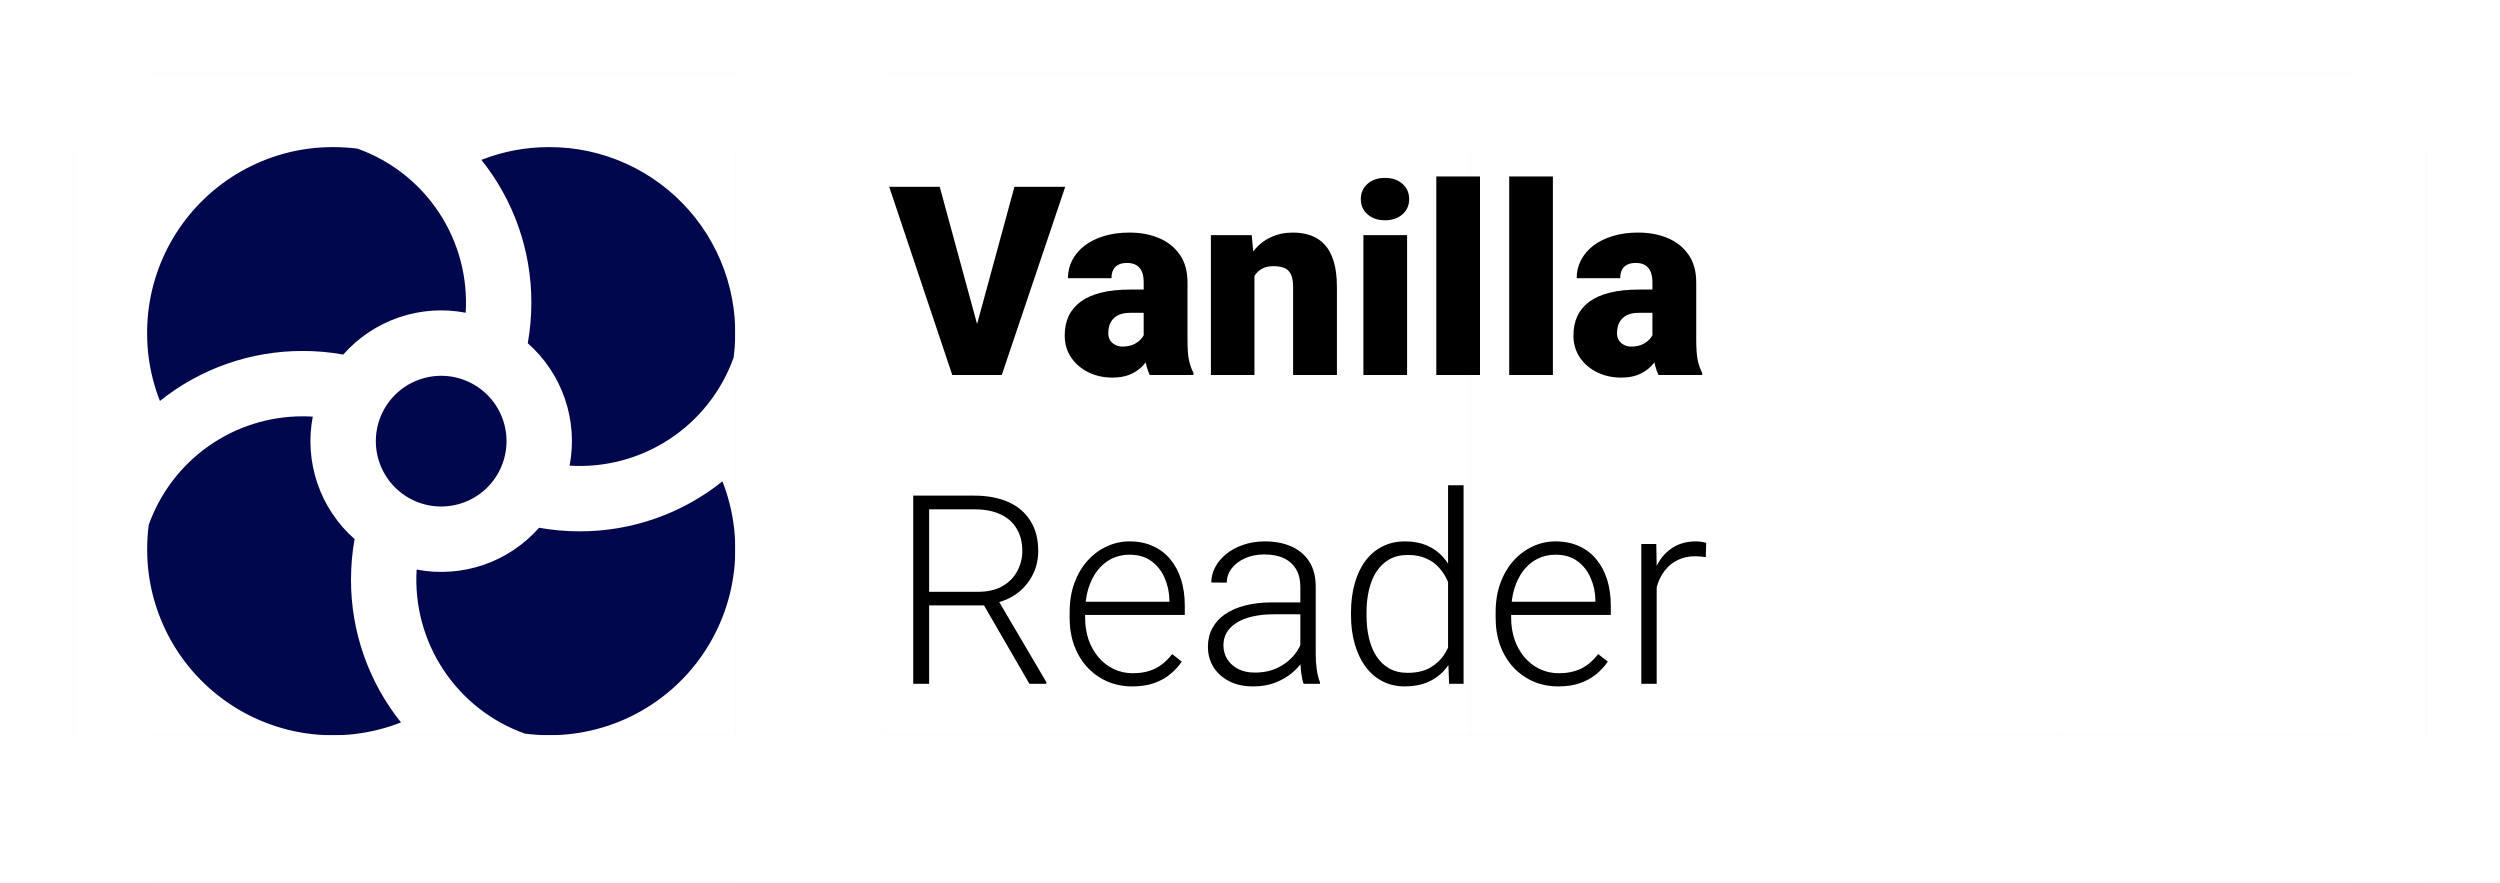
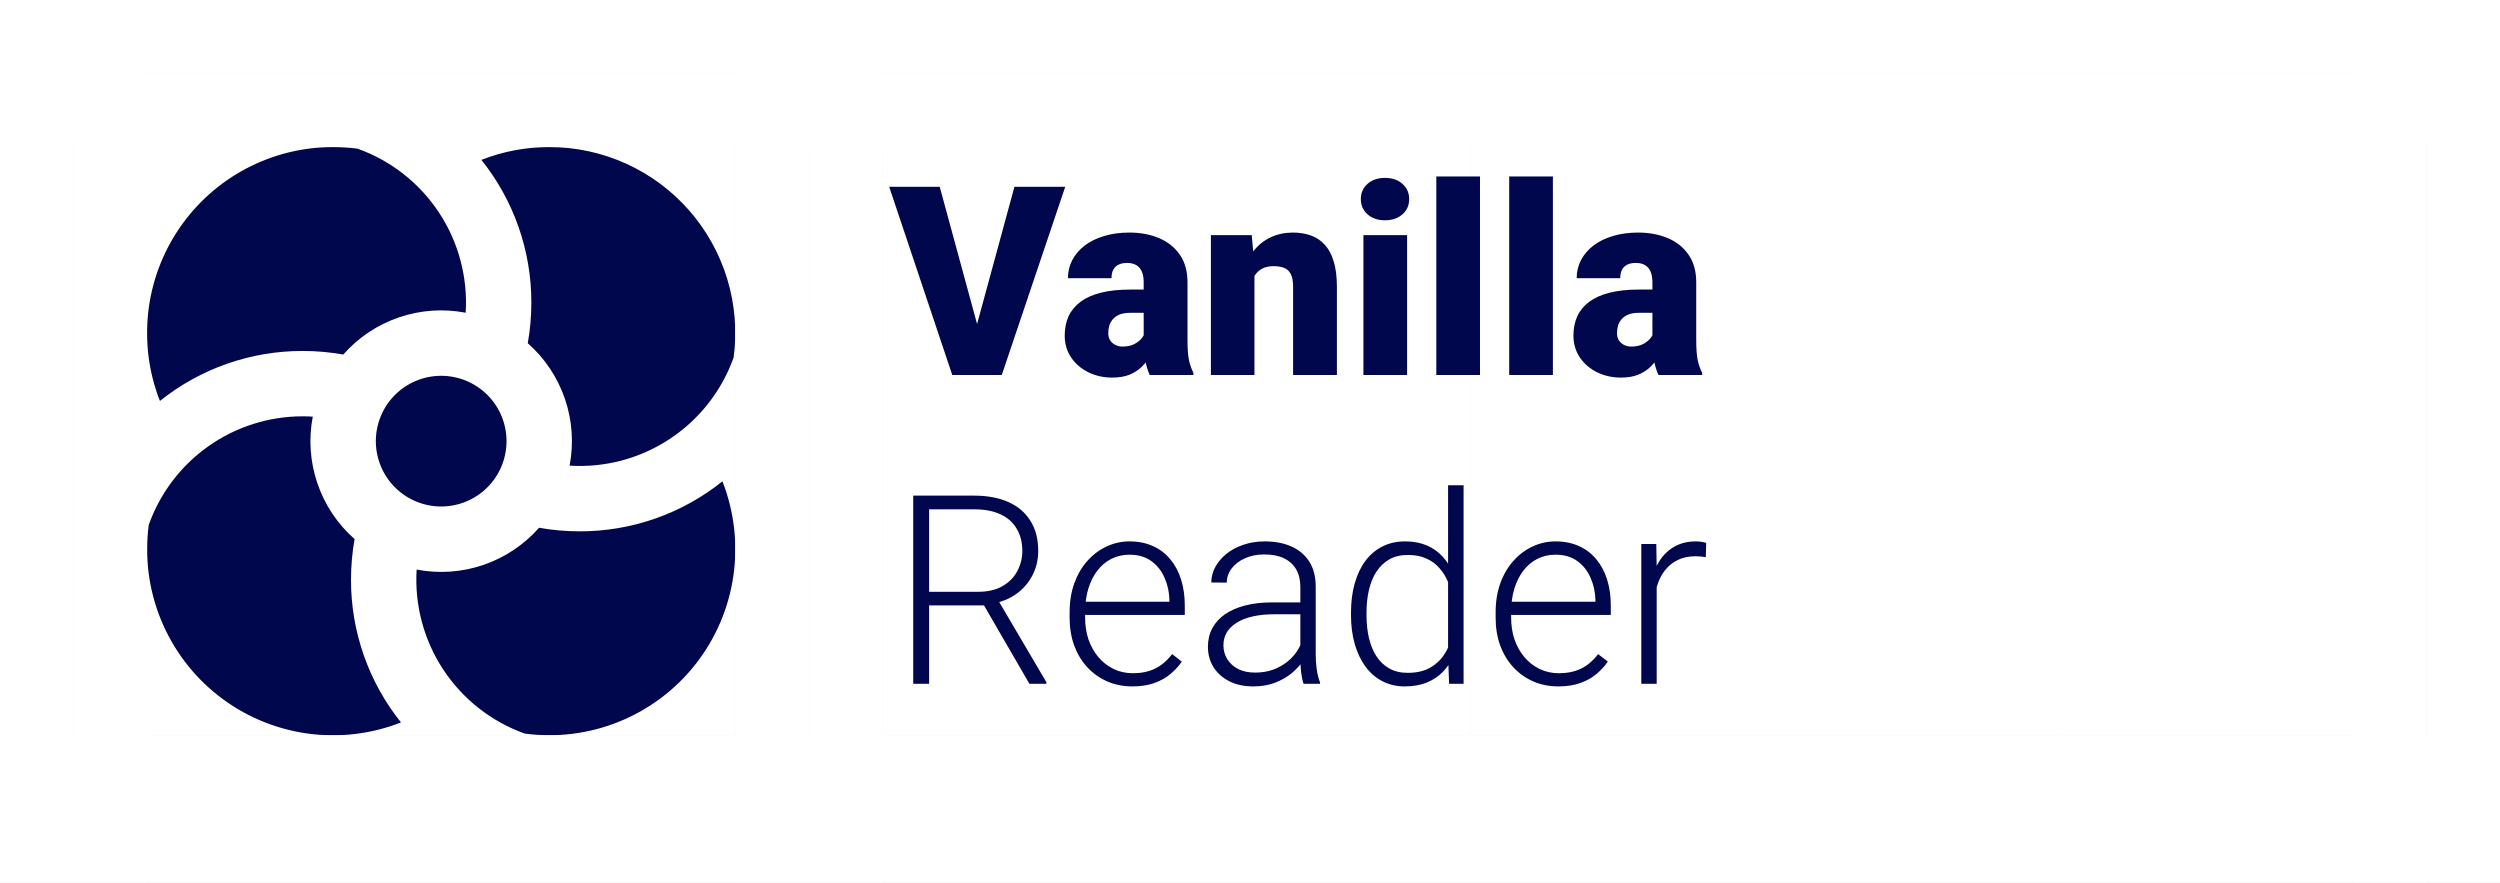
<svg xmlns="http://www.w3.org/2000/svg" width="340" height="120" viewBox="0 0 340 120" fill="none">
  <rect x="20" y="20" width="80" height="80" fill="white" />
  <path d="M41.16 56.619C41.622 56.619 42.081 56.634 42.537 56.663C41.954 59.694 42.172 62.824 43.17 65.745C44.167 68.665 45.91 71.274 48.225 73.315C47.902 75.11 47.739 76.952 47.736 78.839C47.725 85.895 50.124 92.743 54.535 98.25C50.438 99.859 45.992 100.371 41.636 99.734C37.281 99.097 33.167 97.335 29.702 94.62C26.237 91.906 23.54 88.334 21.879 84.257C20.218 80.18 19.649 75.741 20.23 71.377C21.77 67.058 24.608 63.321 28.355 60.679C32.102 58.037 36.575 56.618 41.16 56.619ZM98.251 65.462C99.859 69.56 100.371 74.006 99.734 78.362C99.097 82.718 97.335 86.832 94.621 90.297C91.906 93.763 88.335 96.46 84.259 98.121C80.183 99.783 75.743 100.351 71.38 99.77C66.839 98.152 62.948 95.1 60.293 91.076C57.638 87.052 56.364 82.273 56.663 77.461C59.693 78.044 62.823 77.826 65.743 76.828C68.664 75.831 71.273 74.088 73.313 71.773C75.111 72.096 76.954 72.259 78.841 72.262C85.896 72.272 92.744 69.874 98.251 65.462ZM60 51.108C62.357 51.108 64.618 52.045 66.284 53.711C67.951 55.378 68.887 57.639 68.887 59.996C68.887 62.353 67.951 64.614 66.284 66.281C64.618 67.948 62.357 68.884 60 68.884C57.643 68.884 55.383 67.948 53.716 66.281C52.049 64.614 51.113 62.353 51.113 59.996C51.113 57.639 52.049 55.378 53.716 53.711C55.383 52.045 57.643 51.108 60 51.108ZM74.709 20C78.311 20 81.871 20.769 85.152 22.256C88.432 23.744 91.357 25.915 93.731 28.625C96.104 31.335 97.871 34.521 98.913 37.969C99.956 41.417 100.249 45.048 99.775 48.62C98.155 53.16 95.102 57.051 91.078 59.704C87.053 62.358 82.275 63.63 77.463 63.329C78.046 60.299 77.828 57.168 76.831 54.248C75.833 51.328 74.091 48.718 71.776 46.678C72.099 44.882 72.261 43.041 72.264 41.154C72.275 34.097 69.877 27.249 65.466 21.742C68.411 20.589 71.546 19.998 74.709 20ZM45.292 20C46.421 20 47.532 20.073 48.625 20.218C53.165 21.838 57.055 24.891 59.708 28.916C62.361 32.941 63.633 37.72 63.333 42.531C60.303 41.948 57.173 42.166 54.252 43.164C51.332 44.162 48.723 45.904 46.683 48.22C44.86 47.892 43.011 47.729 41.16 47.731C34.104 47.72 27.256 50.119 21.75 54.53C20.244 50.696 19.698 46.551 20.159 42.458C20.619 38.364 22.073 34.445 24.394 31.041C26.715 27.637 29.831 24.852 33.474 22.928C37.116 21.004 41.173 19.999 45.292 20Z" fill="#00074D" />
  <rect x="200" y="20" width="80" height="80" fill="white" />
  <rect x="280" y="20" width="40" height="80" fill="white" />
  <rect x="120" y="20" width="80" height="80" fill="white" />
  <rect y="10" width="330" height="10" fill="white" />
  <rect y="100" width="330" height="10" fill="white" />
  <rect y="110" width="330" height="10" fill="white" />
  <rect width="330" height="10" fill="white" />
  <rect x="10" width="10" height="120" fill="white" />
  <rect x="320" width="10" height="120" fill="white" />
  <rect x="330" width="10" height="120" fill="white" />
  <rect x="100" width="10" height="120" fill="white" />
  <rect width="10" height="120" fill="white" />
  <rect x="110" width="10" height="120" fill="white" />
-   <path d="M132.637 44.971L137.963 25.406H144.871L136.24 51H131.775L132.637 44.971ZM127.803 25.406L133.129 44.971L134.025 51H129.508L120.93 25.406H127.803ZM155.541 46.219V38.379C155.541 37.84 155.465 37.377 155.312 36.99C155.16 36.603 154.92 36.305 154.592 36.094C154.264 35.871 153.824 35.76 153.273 35.76C152.828 35.76 152.447 35.836 152.131 35.988C151.814 36.141 151.574 36.369 151.41 36.674C151.246 36.978 151.164 37.365 151.164 37.834H145.24C145.24 36.955 145.434 36.141 145.82 35.391C146.219 34.629 146.781 33.967 147.508 33.404C148.246 32.842 149.125 32.408 150.145 32.103C151.176 31.787 152.324 31.629 153.59 31.629C155.102 31.629 156.449 31.881 157.633 32.385C158.828 32.889 159.771 33.645 160.463 34.652C161.154 35.648 161.5 36.902 161.5 38.414V46.201C161.5 47.443 161.57 48.387 161.711 49.031C161.852 49.664 162.051 50.221 162.309 50.701V51H156.367C156.086 50.414 155.875 49.699 155.734 48.855C155.605 48 155.541 47.121 155.541 46.219ZM156.262 39.381L156.297 42.545H153.678C153.127 42.545 152.658 42.621 152.271 42.773C151.896 42.926 151.592 43.137 151.357 43.406C151.135 43.664 150.971 43.957 150.865 44.285C150.771 44.613 150.725 44.959 150.725 45.322C150.725 45.674 150.807 45.99 150.971 46.272C151.146 46.541 151.381 46.752 151.674 46.904C151.967 47.057 152.295 47.133 152.658 47.133C153.314 47.133 153.871 47.01 154.328 46.764C154.797 46.506 155.154 46.195 155.4 45.832C155.646 45.469 155.77 45.129 155.77 44.812L157.07 47.238C156.836 47.707 156.566 48.182 156.262 48.662C155.969 49.143 155.6 49.588 155.154 49.998C154.721 50.397 154.188 50.725 153.555 50.982C152.922 51.228 152.154 51.352 151.252 51.352C150.08 51.352 149.002 51.111 148.018 50.631C147.045 50.15 146.266 49.482 145.68 48.627C145.094 47.76 144.801 46.764 144.801 45.639C144.801 44.654 144.977 43.775 145.328 43.002C145.691 42.228 146.236 41.572 146.963 41.033C147.689 40.494 148.615 40.084 149.74 39.803C150.865 39.522 152.189 39.381 153.713 39.381H156.262ZM170.605 36.041V51H164.682V31.98H170.236L170.605 36.041ZM169.902 40.84L168.514 40.875C168.514 39.422 168.689 38.127 169.041 36.99C169.393 35.842 169.891 34.869 170.535 34.072C171.18 33.275 171.947 32.672 172.838 32.262C173.74 31.84 174.742 31.629 175.844 31.629C176.723 31.629 177.525 31.758 178.252 32.016C178.99 32.273 179.623 32.69 180.15 33.264C180.689 33.838 181.1 34.6 181.381 35.549C181.674 36.486 181.82 37.647 181.82 39.029V51H175.861V39.012C175.861 38.25 175.756 37.67 175.545 37.272C175.334 36.861 175.029 36.58 174.631 36.428C174.232 36.275 173.746 36.199 173.172 36.199C172.562 36.199 172.047 36.316 171.625 36.551C171.203 36.785 170.863 37.113 170.605 37.535C170.359 37.945 170.178 38.432 170.061 38.994C169.955 39.557 169.902 40.172 169.902 40.84ZM191.365 31.98V51H185.424V31.98H191.365ZM185.072 27.076C185.072 26.232 185.377 25.541 185.986 25.002C186.596 24.463 187.387 24.193 188.359 24.193C189.332 24.193 190.123 24.463 190.732 25.002C191.342 25.541 191.646 26.232 191.646 27.076C191.646 27.92 191.342 28.611 190.732 29.15C190.123 29.689 189.332 29.959 188.359 29.959C187.387 29.959 186.596 29.689 185.986 29.15C185.377 28.611 185.072 27.92 185.072 27.076ZM201.279 24V51H195.338V24H201.279ZM211.193 24V51H205.252V24H211.193ZM224.729 46.219V38.379C224.729 37.84 224.652 37.377 224.5 36.99C224.348 36.603 224.107 36.305 223.779 36.094C223.451 35.871 223.012 35.76 222.461 35.76C222.016 35.76 221.635 35.836 221.318 35.988C221.002 36.141 220.762 36.369 220.598 36.674C220.434 36.978 220.352 37.365 220.352 37.834H214.428C214.428 36.955 214.621 36.141 215.008 35.391C215.406 34.629 215.969 33.967 216.695 33.404C217.434 32.842 218.312 32.408 219.332 32.103C220.363 31.787 221.512 31.629 222.777 31.629C224.289 31.629 225.637 31.881 226.82 32.385C228.016 32.889 228.959 33.645 229.65 34.652C230.342 35.648 230.688 36.902 230.688 38.414V46.201C230.688 47.443 230.758 48.387 230.898 49.031C231.039 49.664 231.238 50.221 231.496 50.701V51H225.555C225.273 50.414 225.062 49.699 224.922 48.855C224.793 48 224.729 47.121 224.729 46.219ZM225.449 39.381L225.484 42.545H222.865C222.314 42.545 221.846 42.621 221.459 42.773C221.084 42.926 220.779 43.137 220.545 43.406C220.322 43.664 220.158 43.957 220.053 44.285C219.959 44.613 219.912 44.959 219.912 45.322C219.912 45.674 219.994 45.99 220.158 46.272C220.334 46.541 220.568 46.752 220.861 46.904C221.154 47.057 221.482 47.133 221.846 47.133C222.502 47.133 223.059 47.01 223.516 46.764C223.984 46.506 224.342 46.195 224.588 45.832C224.834 45.469 224.957 45.129 224.957 44.812L226.258 47.238C226.023 47.707 225.754 48.182 225.449 48.662C225.156 49.143 224.787 49.588 224.342 49.998C223.908 50.397 223.375 50.725 222.742 50.982C222.109 51.228 221.342 51.352 220.439 51.352C219.268 51.352 218.189 51.111 217.205 50.631C216.232 50.15 215.453 49.482 214.867 48.627C214.281 47.76 213.988 46.764 213.988 45.639C213.988 44.654 214.164 43.775 214.516 43.002C214.879 42.228 215.424 41.572 216.15 41.033C216.877 40.494 217.803 40.084 218.928 39.803C220.053 39.522 221.377 39.381 222.9 39.381H225.449ZM124.199 67.406H132.514C134.283 67.406 135.818 67.693 137.119 68.268C138.42 68.842 139.422 69.691 140.125 70.816C140.84 71.93 141.197 73.301 141.197 74.93C141.197 76.137 140.939 77.232 140.424 78.217C139.92 79.201 139.223 80.027 138.332 80.695C137.441 81.352 136.41 81.803 135.238 82.049L134.482 82.33H125.605L125.57 80.484H133.006C134.342 80.484 135.455 80.227 136.346 79.711C137.236 79.195 137.904 78.516 138.35 77.672C138.807 76.816 139.035 75.902 139.035 74.93C139.035 73.769 138.783 72.768 138.279 71.924C137.787 71.068 137.055 70.412 136.082 69.955C135.109 69.498 133.92 69.269 132.514 69.269H126.361V93H124.199V67.406ZM140.002 93L133.375 81.557L135.695 81.539L142.305 92.772V93H140.002ZM153.994 93.352C152.752 93.352 151.609 93.123 150.566 92.666C149.535 92.209 148.633 91.564 147.859 90.732C147.098 89.9 146.506 88.916 146.084 87.779C145.674 86.631 145.469 85.377 145.469 84.018V83.262C145.469 81.797 145.686 80.473 146.119 79.289C146.553 78.106 147.15 77.092 147.912 76.248C148.674 75.404 149.541 74.76 150.514 74.314C151.498 73.857 152.529 73.629 153.607 73.629C154.814 73.629 155.887 73.846 156.824 74.279C157.762 74.701 158.547 75.305 159.18 76.09C159.824 76.863 160.311 77.783 160.639 78.85C160.967 79.904 161.131 81.07 161.131 82.348V83.631H146.734V81.838H159.039V81.592C159.016 80.525 158.799 79.529 158.389 78.603C157.99 77.666 157.393 76.904 156.596 76.318C155.799 75.732 154.803 75.439 153.607 75.439C152.717 75.439 151.896 75.627 151.146 76.002C150.408 76.377 149.77 76.916 149.23 77.619C148.703 78.311 148.293 79.137 148 80.098C147.719 81.047 147.578 82.102 147.578 83.262V84.018C147.578 85.072 147.73 86.057 148.035 86.971C148.352 87.873 148.797 88.67 149.371 89.361C149.957 90.053 150.648 90.592 151.445 90.978C152.242 91.365 153.121 91.559 154.082 91.559C155.207 91.559 156.203 91.353 157.07 90.943C157.938 90.522 158.717 89.859 159.408 88.957L160.727 89.977C160.316 90.586 159.801 91.148 159.18 91.664C158.57 92.18 157.838 92.59 156.982 92.894C156.127 93.199 155.131 93.352 153.994 93.352ZM176.846 89.59V79.781C176.846 78.879 176.658 78.1 176.283 77.443C175.908 76.787 175.357 76.283 174.631 75.932C173.904 75.58 173.008 75.404 171.941 75.404C170.957 75.404 170.078 75.58 169.305 75.932C168.543 76.272 167.939 76.734 167.494 77.32C167.061 77.894 166.844 78.533 166.844 79.236L164.734 79.219C164.734 78.504 164.91 77.812 165.262 77.144C165.613 76.477 166.111 75.879 166.756 75.352C167.4 74.824 168.168 74.408 169.059 74.103C169.961 73.787 170.951 73.629 172.029 73.629C173.389 73.629 174.584 73.857 175.615 74.314C176.658 74.772 177.473 75.457 178.059 76.371C178.645 77.285 178.938 78.434 178.938 79.816V89.01C178.938 89.666 178.984 90.346 179.078 91.049C179.184 91.752 179.33 92.332 179.518 92.789V93H177.285C177.145 92.578 177.033 92.051 176.951 91.418C176.881 90.773 176.846 90.164 176.846 89.59ZM177.338 81.926L177.373 83.543H173.242C172.164 83.543 171.197 83.643 170.342 83.842C169.498 84.029 168.783 84.311 168.197 84.686C167.611 85.049 167.16 85.488 166.844 86.004C166.539 86.519 166.387 87.106 166.387 87.762C166.387 88.441 166.557 89.062 166.896 89.625C167.248 90.188 167.74 90.639 168.373 90.978C169.018 91.307 169.779 91.471 170.658 91.471C171.83 91.471 172.861 91.254 173.752 90.82C174.654 90.387 175.398 89.818 175.984 89.115C176.57 88.412 176.963 87.644 177.162 86.812L178.076 88.025C177.924 88.611 177.643 89.215 177.232 89.836C176.834 90.445 176.312 91.019 175.668 91.559C175.023 92.086 174.262 92.519 173.383 92.859C172.516 93.188 171.531 93.352 170.43 93.352C169.188 93.352 168.104 93.117 167.178 92.648C166.264 92.18 165.549 91.541 165.033 90.732C164.529 89.912 164.277 88.986 164.277 87.955C164.277 87.018 164.477 86.18 164.875 85.441C165.273 84.691 165.848 84.059 166.598 83.543C167.359 83.016 168.273 82.617 169.34 82.348C170.418 82.066 171.625 81.926 172.961 81.926H177.338ZM196.938 89.309V66H199.047V93H197.078L196.938 89.309ZM183.736 83.684V83.314C183.736 81.838 183.906 80.508 184.246 79.324C184.586 78.129 185.072 77.109 185.705 76.266C186.35 75.41 187.123 74.76 188.025 74.314C188.928 73.857 189.947 73.629 191.084 73.629C192.197 73.629 193.182 73.811 194.037 74.174C194.893 74.537 195.625 75.059 196.234 75.738C196.855 76.418 197.354 77.227 197.729 78.164C198.115 79.102 198.396 80.144 198.572 81.293V85.986C198.432 87.064 198.174 88.055 197.799 88.957C197.424 89.848 196.926 90.627 196.305 91.295C195.684 91.951 194.934 92.461 194.055 92.824C193.188 93.176 192.186 93.352 191.049 93.352C189.924 93.352 188.91 93.117 188.008 92.648C187.105 92.18 186.338 91.518 185.705 90.662C185.072 89.795 184.586 88.769 184.246 87.586C183.906 86.402 183.736 85.102 183.736 83.684ZM185.846 83.314V83.684C185.846 84.797 185.957 85.828 186.18 86.777C186.402 87.727 186.742 88.553 187.199 89.256C187.656 89.959 188.236 90.51 188.939 90.908C189.643 91.307 190.475 91.506 191.436 91.506C192.643 91.506 193.656 91.277 194.477 90.82C195.297 90.352 195.953 89.736 196.445 88.975C196.938 88.201 197.295 87.357 197.518 86.443V80.977C197.377 80.356 197.172 79.723 196.902 79.078C196.633 78.434 196.264 77.842 195.795 77.303C195.338 76.752 194.752 76.312 194.037 75.984C193.334 75.644 192.479 75.475 191.471 75.475C190.498 75.475 189.66 75.674 188.957 76.072C188.254 76.471 187.668 77.027 187.199 77.742C186.742 78.445 186.402 79.272 186.18 80.221C185.957 81.17 185.846 82.201 185.846 83.314ZM211.932 93.352C210.689 93.352 209.547 93.123 208.504 92.666C207.473 92.209 206.57 91.564 205.797 90.732C205.035 89.9 204.443 88.916 204.021 87.779C203.611 86.631 203.406 85.377 203.406 84.018V83.262C203.406 81.797 203.623 80.473 204.057 79.289C204.49 78.106 205.088 77.092 205.85 76.248C206.611 75.404 207.479 74.76 208.451 74.314C209.436 73.857 210.467 73.629 211.545 73.629C212.752 73.629 213.824 73.846 214.762 74.279C215.699 74.701 216.484 75.305 217.117 76.09C217.762 76.863 218.248 77.783 218.576 78.85C218.904 79.904 219.068 81.07 219.068 82.348V83.631H204.672V81.838H216.977V81.592C216.953 80.525 216.736 79.529 216.326 78.603C215.928 77.666 215.33 76.904 214.533 76.318C213.736 75.732 212.74 75.439 211.545 75.439C210.654 75.439 209.834 75.627 209.084 76.002C208.346 76.377 207.707 76.916 207.168 77.619C206.641 78.311 206.23 79.137 205.938 80.098C205.656 81.047 205.516 82.102 205.516 83.262V84.018C205.516 85.072 205.668 86.057 205.973 86.971C206.289 87.873 206.734 88.67 207.309 89.361C207.895 90.053 208.586 90.592 209.383 90.978C210.18 91.365 211.059 91.559 212.02 91.559C213.145 91.559 214.141 91.353 215.008 90.943C215.875 90.522 216.654 89.859 217.346 88.957L218.664 89.977C218.254 90.586 217.738 91.148 217.117 91.664C216.508 92.18 215.775 92.59 214.92 92.894C214.064 93.199 213.068 93.352 211.932 93.352ZM225.309 77.127V93H223.217V73.981H225.256L225.309 77.127ZM232.041 73.84L231.988 75.773C231.754 75.738 231.525 75.709 231.303 75.686C231.08 75.662 230.84 75.65 230.582 75.65C229.668 75.65 228.865 75.82 228.174 76.16C227.494 76.488 226.92 76.951 226.451 77.549C225.982 78.135 225.625 78.826 225.379 79.623C225.133 80.408 224.992 81.252 224.957 82.154L224.184 82.453C224.184 81.211 224.312 80.057 224.57 78.99C224.828 77.924 225.221 76.992 225.748 76.195C226.287 75.387 226.961 74.76 227.77 74.314C228.59 73.857 229.551 73.629 230.652 73.629C230.922 73.629 231.186 73.652 231.443 73.699C231.713 73.734 231.912 73.781 232.041 73.84Z" fill="black" />
+   <path d="M132.637 44.971L137.963 25.406H144.871L136.24 51H131.775L132.637 44.971ZM127.803 25.406L133.129 44.971L134.025 51H129.508L120.93 25.406H127.803ZM155.541 46.219V38.379C155.541 37.84 155.465 37.377 155.312 36.99C155.16 36.603 154.92 36.305 154.592 36.094C154.264 35.871 153.824 35.76 153.273 35.76C152.828 35.76 152.447 35.836 152.131 35.988C151.814 36.141 151.574 36.369 151.41 36.674C151.246 36.978 151.164 37.365 151.164 37.834H145.24C145.24 36.955 145.434 36.141 145.82 35.391C146.219 34.629 146.781 33.967 147.508 33.404C148.246 32.842 149.125 32.408 150.145 32.103C151.176 31.787 152.324 31.629 153.59 31.629C155.102 31.629 156.449 31.881 157.633 32.385C158.828 32.889 159.771 33.645 160.463 34.652C161.154 35.648 161.5 36.902 161.5 38.414V46.201C161.5 47.443 161.57 48.387 161.711 49.031C161.852 49.664 162.051 50.221 162.309 50.701V51H156.367C156.086 50.414 155.875 49.699 155.734 48.855C155.605 48 155.541 47.121 155.541 46.219ZM156.262 39.381L156.297 42.545H153.678C153.127 42.545 152.658 42.621 152.271 42.773C151.896 42.926 151.592 43.137 151.357 43.406C151.135 43.664 150.971 43.957 150.865 44.285C150.771 44.613 150.725 44.959 150.725 45.322C150.725 45.674 150.807 45.99 150.971 46.272C151.146 46.541 151.381 46.752 151.674 46.904C151.967 47.057 152.295 47.133 152.658 47.133C153.314 47.133 153.871 47.01 154.328 46.764C154.797 46.506 155.154 46.195 155.4 45.832C155.646 45.469 155.77 45.129 155.77 44.812L157.07 47.238C156.836 47.707 156.566 48.182 156.262 48.662C155.969 49.143 155.6 49.588 155.154 49.998C154.721 50.397 154.188 50.725 153.555 50.982C152.922 51.228 152.154 51.352 151.252 51.352C150.08 51.352 149.002 51.111 148.018 50.631C147.045 50.15 146.266 49.482 145.68 48.627C145.094 47.76 144.801 46.764 144.801 45.639C144.801 44.654 144.977 43.775 145.328 43.002C145.691 42.228 146.236 41.572 146.963 41.033C147.689 40.494 148.615 40.084 149.74 39.803C150.865 39.522 152.189 39.381 153.713 39.381H156.262ZM170.605 36.041V51H164.682V31.98H170.236L170.605 36.041ZM169.902 40.84L168.514 40.875C168.514 39.422 168.689 38.127 169.041 36.99C169.393 35.842 169.891 34.869 170.535 34.072C171.18 33.275 171.947 32.672 172.838 32.262C173.74 31.84 174.742 31.629 175.844 31.629C176.723 31.629 177.525 31.758 178.252 32.016C178.99 32.273 179.623 32.69 180.15 33.264C180.689 33.838 181.1 34.6 181.381 35.549C181.674 36.486 181.82 37.647 181.82 39.029V51H175.861V39.012C175.861 38.25 175.756 37.67 175.545 37.272C175.334 36.861 175.029 36.58 174.631 36.428C174.232 36.275 173.746 36.199 173.172 36.199C172.562 36.199 172.047 36.316 171.625 36.551C171.203 36.785 170.863 37.113 170.605 37.535C170.359 37.945 170.178 38.432 170.061 38.994C169.955 39.557 169.902 40.172 169.902 40.84ZM191.365 31.98V51H185.424V31.98H191.365ZM185.072 27.076C185.072 26.232 185.377 25.541 185.986 25.002C186.596 24.463 187.387 24.193 188.359 24.193C189.332 24.193 190.123 24.463 190.732 25.002C191.342 25.541 191.646 26.232 191.646 27.076C191.646 27.92 191.342 28.611 190.732 29.15C190.123 29.689 189.332 29.959 188.359 29.959C187.387 29.959 186.596 29.689 185.986 29.15C185.377 28.611 185.072 27.92 185.072 27.076ZM201.279 24V51H195.338V24H201.279ZM211.193 24V51H205.252V24H211.193ZM224.729 46.219V38.379C224.729 37.84 224.652 37.377 224.5 36.99C224.348 36.603 224.107 36.305 223.779 36.094C223.451 35.871 223.012 35.76 222.461 35.76C222.016 35.76 221.635 35.836 221.318 35.988C221.002 36.141 220.762 36.369 220.598 36.674C220.434 36.978 220.352 37.365 220.352 37.834H214.428C214.428 36.955 214.621 36.141 215.008 35.391C215.406 34.629 215.969 33.967 216.695 33.404C217.434 32.842 218.312 32.408 219.332 32.103C220.363 31.787 221.512 31.629 222.777 31.629C224.289 31.629 225.637 31.881 226.82 32.385C228.016 32.889 228.959 33.645 229.65 34.652C230.342 35.648 230.688 36.902 230.688 38.414V46.201C230.688 47.443 230.758 48.387 230.898 49.031C231.039 49.664 231.238 50.221 231.496 50.701V51H225.555C225.273 50.414 225.062 49.699 224.922 48.855C224.793 48 224.729 47.121 224.729 46.219ZM225.449 39.381L225.484 42.545H222.865C222.314 42.545 221.846 42.621 221.459 42.773C221.084 42.926 220.779 43.137 220.545 43.406C220.322 43.664 220.158 43.957 220.053 44.285C219.959 44.613 219.912 44.959 219.912 45.322C219.912 45.674 219.994 45.99 220.158 46.272C220.334 46.541 220.568 46.752 220.861 46.904C221.154 47.057 221.482 47.133 221.846 47.133C222.502 47.133 223.059 47.01 223.516 46.764C223.984 46.506 224.342 46.195 224.588 45.832C224.834 45.469 224.957 45.129 224.957 44.812L226.258 47.238C226.023 47.707 225.754 48.182 225.449 48.662C225.156 49.143 224.787 49.588 224.342 49.998C223.908 50.397 223.375 50.725 222.742 50.982C222.109 51.228 221.342 51.352 220.439 51.352C219.268 51.352 218.189 51.111 217.205 50.631C216.232 50.15 215.453 49.482 214.867 48.627C214.281 47.76 213.988 46.764 213.988 45.639C213.988 44.654 214.164 43.775 214.516 43.002C214.879 42.228 215.424 41.572 216.15 41.033C216.877 40.494 217.803 40.084 218.928 39.803C220.053 39.522 221.377 39.381 222.9 39.381H225.449ZM124.199 67.406H132.514C134.283 67.406 135.818 67.693 137.119 68.268C138.42 68.842 139.422 69.691 140.125 70.816C140.84 71.93 141.197 73.301 141.197 74.93C141.197 76.137 140.939 77.232 140.424 78.217C139.92 79.201 139.223 80.027 138.332 80.695C137.441 81.352 136.41 81.803 135.238 82.049L134.482 82.33H125.605L125.57 80.484H133.006C134.342 80.484 135.455 80.227 136.346 79.711C137.236 79.195 137.904 78.516 138.35 77.672C138.807 76.816 139.035 75.902 139.035 74.93C139.035 73.769 138.783 72.768 138.279 71.924C137.787 71.068 137.055 70.412 136.082 69.955C135.109 69.498 133.92 69.269 132.514 69.269H126.361V93H124.199V67.406ZM140.002 93L133.375 81.557L135.695 81.539L142.305 92.772V93H140.002ZM153.994 93.352C152.752 93.352 151.609 93.123 150.566 92.666C149.535 92.209 148.633 91.564 147.859 90.732C147.098 89.9 146.506 88.916 146.084 87.779C145.674 86.631 145.469 85.377 145.469 84.018V83.262C145.469 81.797 145.686 80.473 146.119 79.289C146.553 78.106 147.15 77.092 147.912 76.248C148.674 75.404 149.541 74.76 150.514 74.314C151.498 73.857 152.529 73.629 153.607 73.629C154.814 73.629 155.887 73.846 156.824 74.279C157.762 74.701 158.547 75.305 159.18 76.09C159.824 76.863 160.311 77.783 160.639 78.85C160.967 79.904 161.131 81.07 161.131 82.348V83.631H146.734V81.838H159.039V81.592C159.016 80.525 158.799 79.529 158.389 78.603C157.99 77.666 157.393 76.904 156.596 76.318C155.799 75.732 154.803 75.439 153.607 75.439C152.717 75.439 151.896 75.627 151.146 76.002C150.408 76.377 149.77 76.916 149.23 77.619C148.703 78.311 148.293 79.137 148 80.098C147.719 81.047 147.578 82.102 147.578 83.262V84.018C147.578 85.072 147.73 86.057 148.035 86.971C148.352 87.873 148.797 88.67 149.371 89.361C149.957 90.053 150.648 90.592 151.445 90.978C152.242 91.365 153.121 91.559 154.082 91.559C155.207 91.559 156.203 91.353 157.07 90.943C157.938 90.522 158.717 89.859 159.408 88.957L160.727 89.977C160.316 90.586 159.801 91.148 159.18 91.664C158.57 92.18 157.838 92.59 156.982 92.894C156.127 93.199 155.131 93.352 153.994 93.352ZM176.846 89.59V79.781C176.846 78.879 176.658 78.1 176.283 77.443C175.908 76.787 175.357 76.283 174.631 75.932C173.904 75.58 173.008 75.404 171.941 75.404C170.957 75.404 170.078 75.58 169.305 75.932C168.543 76.272 167.939 76.734 167.494 77.32C167.061 77.894 166.844 78.533 166.844 79.236L164.734 79.219C164.734 78.504 164.91 77.812 165.262 77.144C165.613 76.477 166.111 75.879 166.756 75.352C167.4 74.824 168.168 74.408 169.059 74.103C169.961 73.787 170.951 73.629 172.029 73.629C173.389 73.629 174.584 73.857 175.615 74.314C176.658 74.772 177.473 75.457 178.059 76.371C178.645 77.285 178.938 78.434 178.938 79.816V89.01C178.938 89.666 178.984 90.346 179.078 91.049C179.184 91.752 179.33 92.332 179.518 92.789V93H177.285C177.145 92.578 177.033 92.051 176.951 91.418C176.881 90.773 176.846 90.164 176.846 89.59ZM177.338 81.926L177.373 83.543H173.242C172.164 83.543 171.197 83.643 170.342 83.842C169.498 84.029 168.783 84.311 168.197 84.686C167.611 85.049 167.16 85.488 166.844 86.004C166.539 86.519 166.387 87.106 166.387 87.762C166.387 88.441 166.557 89.062 166.896 89.625C167.248 90.188 167.74 90.639 168.373 90.978C169.018 91.307 169.779 91.471 170.658 91.471C171.83 91.471 172.861 91.254 173.752 90.82C174.654 90.387 175.398 89.818 175.984 89.115C176.57 88.412 176.963 87.644 177.162 86.812L178.076 88.025C177.924 88.611 177.643 89.215 177.232 89.836C176.834 90.445 176.312 91.019 175.668 91.559C175.023 92.086 174.262 92.519 173.383 92.859C172.516 93.188 171.531 93.352 170.43 93.352C169.188 93.352 168.104 93.117 167.178 92.648C166.264 92.18 165.549 91.541 165.033 90.732C164.529 89.912 164.277 88.986 164.277 87.955C164.277 87.018 164.477 86.18 164.875 85.441C165.273 84.691 165.848 84.059 166.598 83.543C167.359 83.016 168.273 82.617 169.34 82.348C170.418 82.066 171.625 81.926 172.961 81.926H177.338ZM196.938 89.309V66H199.047V93H197.078L196.938 89.309ZM183.736 83.684V83.314C183.736 81.838 183.906 80.508 184.246 79.324C184.586 78.129 185.072 77.109 185.705 76.266C186.35 75.41 187.123 74.76 188.025 74.314C188.928 73.857 189.947 73.629 191.084 73.629C192.197 73.629 193.182 73.811 194.037 74.174C194.893 74.537 195.625 75.059 196.234 75.738C196.855 76.418 197.354 77.227 197.729 78.164C198.115 79.102 198.396 80.144 198.572 81.293V85.986C198.432 87.064 198.174 88.055 197.799 88.957C197.424 89.848 196.926 90.627 196.305 91.295C195.684 91.951 194.934 92.461 194.055 92.824C193.188 93.176 192.186 93.352 191.049 93.352C189.924 93.352 188.91 93.117 188.008 92.648C187.105 92.18 186.338 91.518 185.705 90.662C185.072 89.795 184.586 88.769 184.246 87.586C183.906 86.402 183.736 85.102 183.736 83.684ZM185.846 83.314V83.684C185.846 84.797 185.957 85.828 186.18 86.777C186.402 87.727 186.742 88.553 187.199 89.256C187.656 89.959 188.236 90.51 188.939 90.908C189.643 91.307 190.475 91.506 191.436 91.506C192.643 91.506 193.656 91.277 194.477 90.82C195.297 90.352 195.953 89.736 196.445 88.975C196.938 88.201 197.295 87.357 197.518 86.443V80.977C197.377 80.356 197.172 79.723 196.902 79.078C196.633 78.434 196.264 77.842 195.795 77.303C195.338 76.752 194.752 76.312 194.037 75.984C193.334 75.644 192.479 75.475 191.471 75.475C190.498 75.475 189.66 75.674 188.957 76.072C188.254 76.471 187.668 77.027 187.199 77.742C186.742 78.445 186.402 79.272 186.18 80.221C185.957 81.17 185.846 82.201 185.846 83.314ZM211.932 93.352C210.689 93.352 209.547 93.123 208.504 92.666C207.473 92.209 206.57 91.564 205.797 90.732C205.035 89.9 204.443 88.916 204.021 87.779C203.611 86.631 203.406 85.377 203.406 84.018V83.262C203.406 81.797 203.623 80.473 204.057 79.289C204.49 78.106 205.088 77.092 205.85 76.248C206.611 75.404 207.479 74.76 208.451 74.314C209.436 73.857 210.467 73.629 211.545 73.629C212.752 73.629 213.824 73.846 214.762 74.279C215.699 74.701 216.484 75.305 217.117 76.09C217.762 76.863 218.248 77.783 218.576 78.85C218.904 79.904 219.068 81.07 219.068 82.348V83.631H204.672V81.838H216.977V81.592C216.953 80.525 216.736 79.529 216.326 78.603C215.928 77.666 215.33 76.904 214.533 76.318C213.736 75.732 212.74 75.439 211.545 75.439C210.654 75.439 209.834 75.627 209.084 76.002C208.346 76.377 207.707 76.916 207.168 77.619C206.641 78.311 206.23 79.137 205.938 80.098C205.656 81.047 205.516 82.102 205.516 83.262V84.018C205.516 85.072 205.668 86.057 205.973 86.971C206.289 87.873 206.734 88.67 207.309 89.361C207.895 90.053 208.586 90.592 209.383 90.978C210.18 91.365 211.059 91.559 212.02 91.559C213.145 91.559 214.141 91.353 215.008 90.943C215.875 90.522 216.654 89.859 217.346 88.957L218.664 89.977C218.254 90.586 217.738 91.148 217.117 91.664C216.508 92.18 215.775 92.59 214.92 92.894C214.064 93.199 213.068 93.352 211.932 93.352ZM225.309 77.127V93H223.217V73.981H225.256L225.309 77.127ZM232.041 73.84L231.988 75.773C231.754 75.738 231.525 75.709 231.303 75.686C231.08 75.662 230.84 75.65 230.582 75.65C229.668 75.65 228.865 75.82 228.174 76.16C227.494 76.488 226.92 76.951 226.451 77.549C225.982 78.135 225.625 78.826 225.379 79.623C225.133 80.408 224.992 81.252 224.957 82.154L224.184 82.453C224.184 81.211 224.312 80.057 224.57 78.99C224.828 77.924 225.221 76.992 225.748 76.195C226.287 75.387 226.961 74.76 227.77 74.314C228.59 73.857 229.551 73.629 230.652 73.629C230.922 73.629 231.186 73.652 231.443 73.699C231.713 73.734 231.912 73.781 232.041 73.84Z" fill="#00074D" />
</svg>
